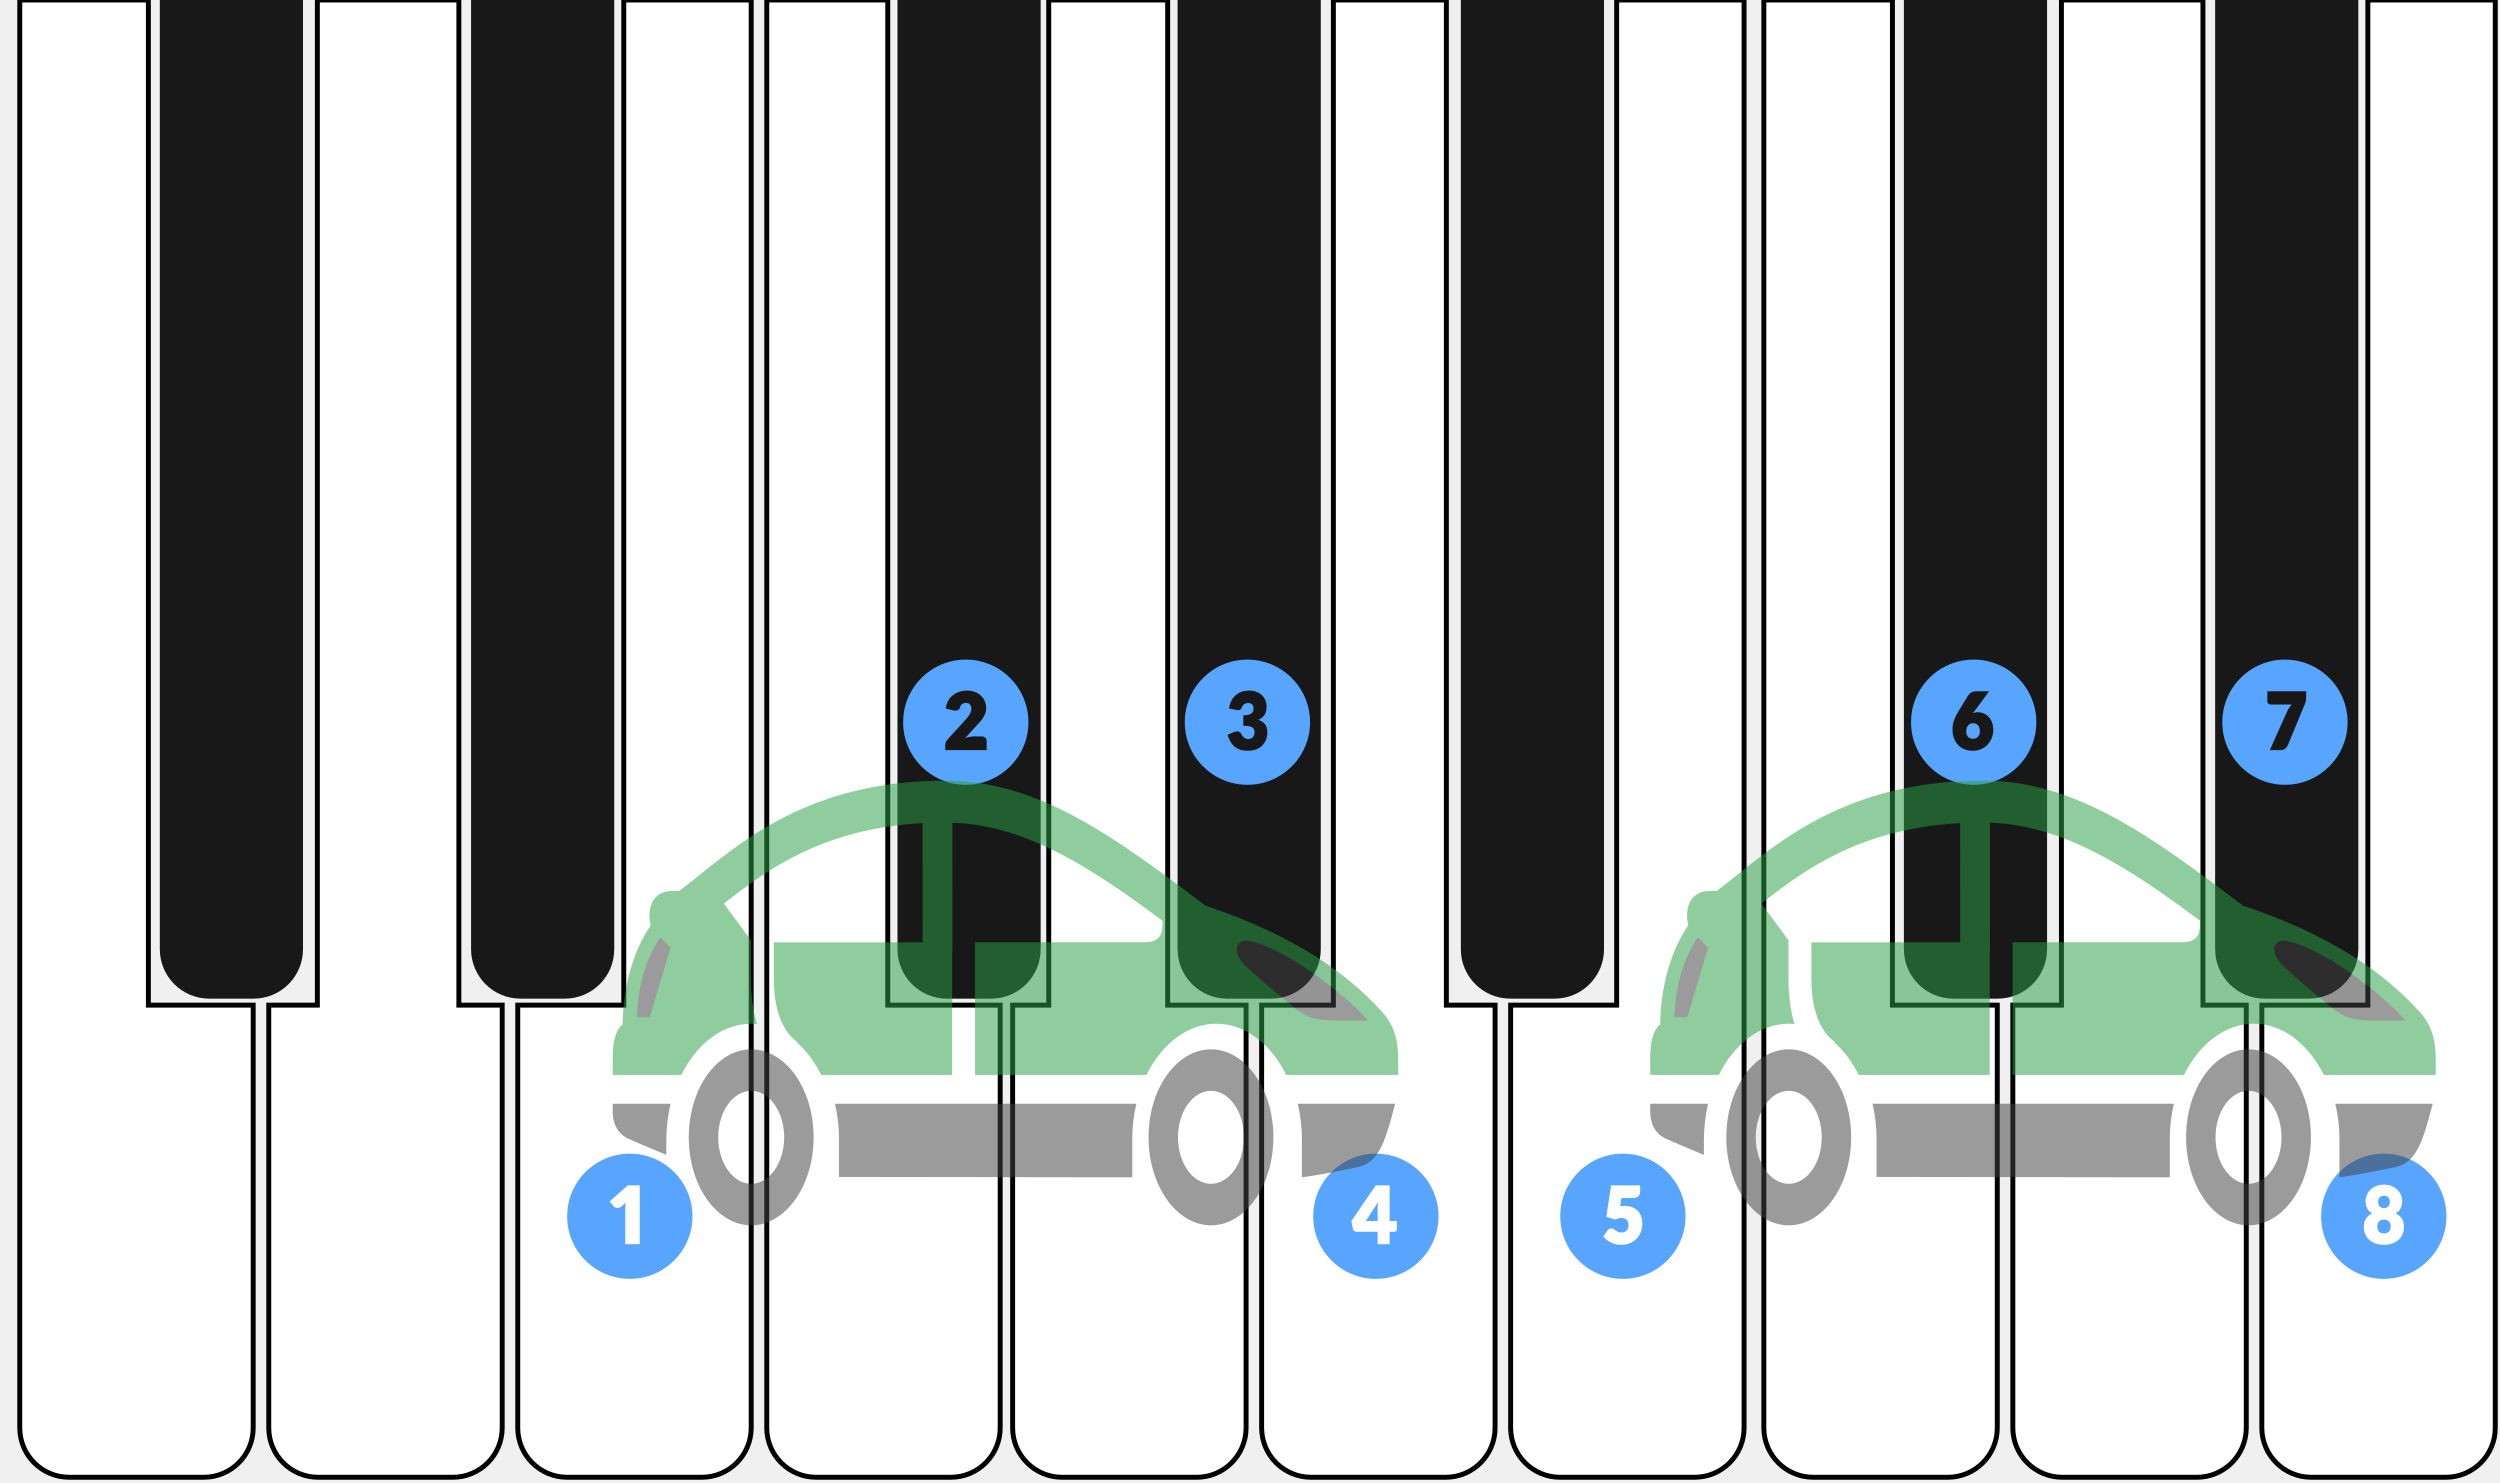
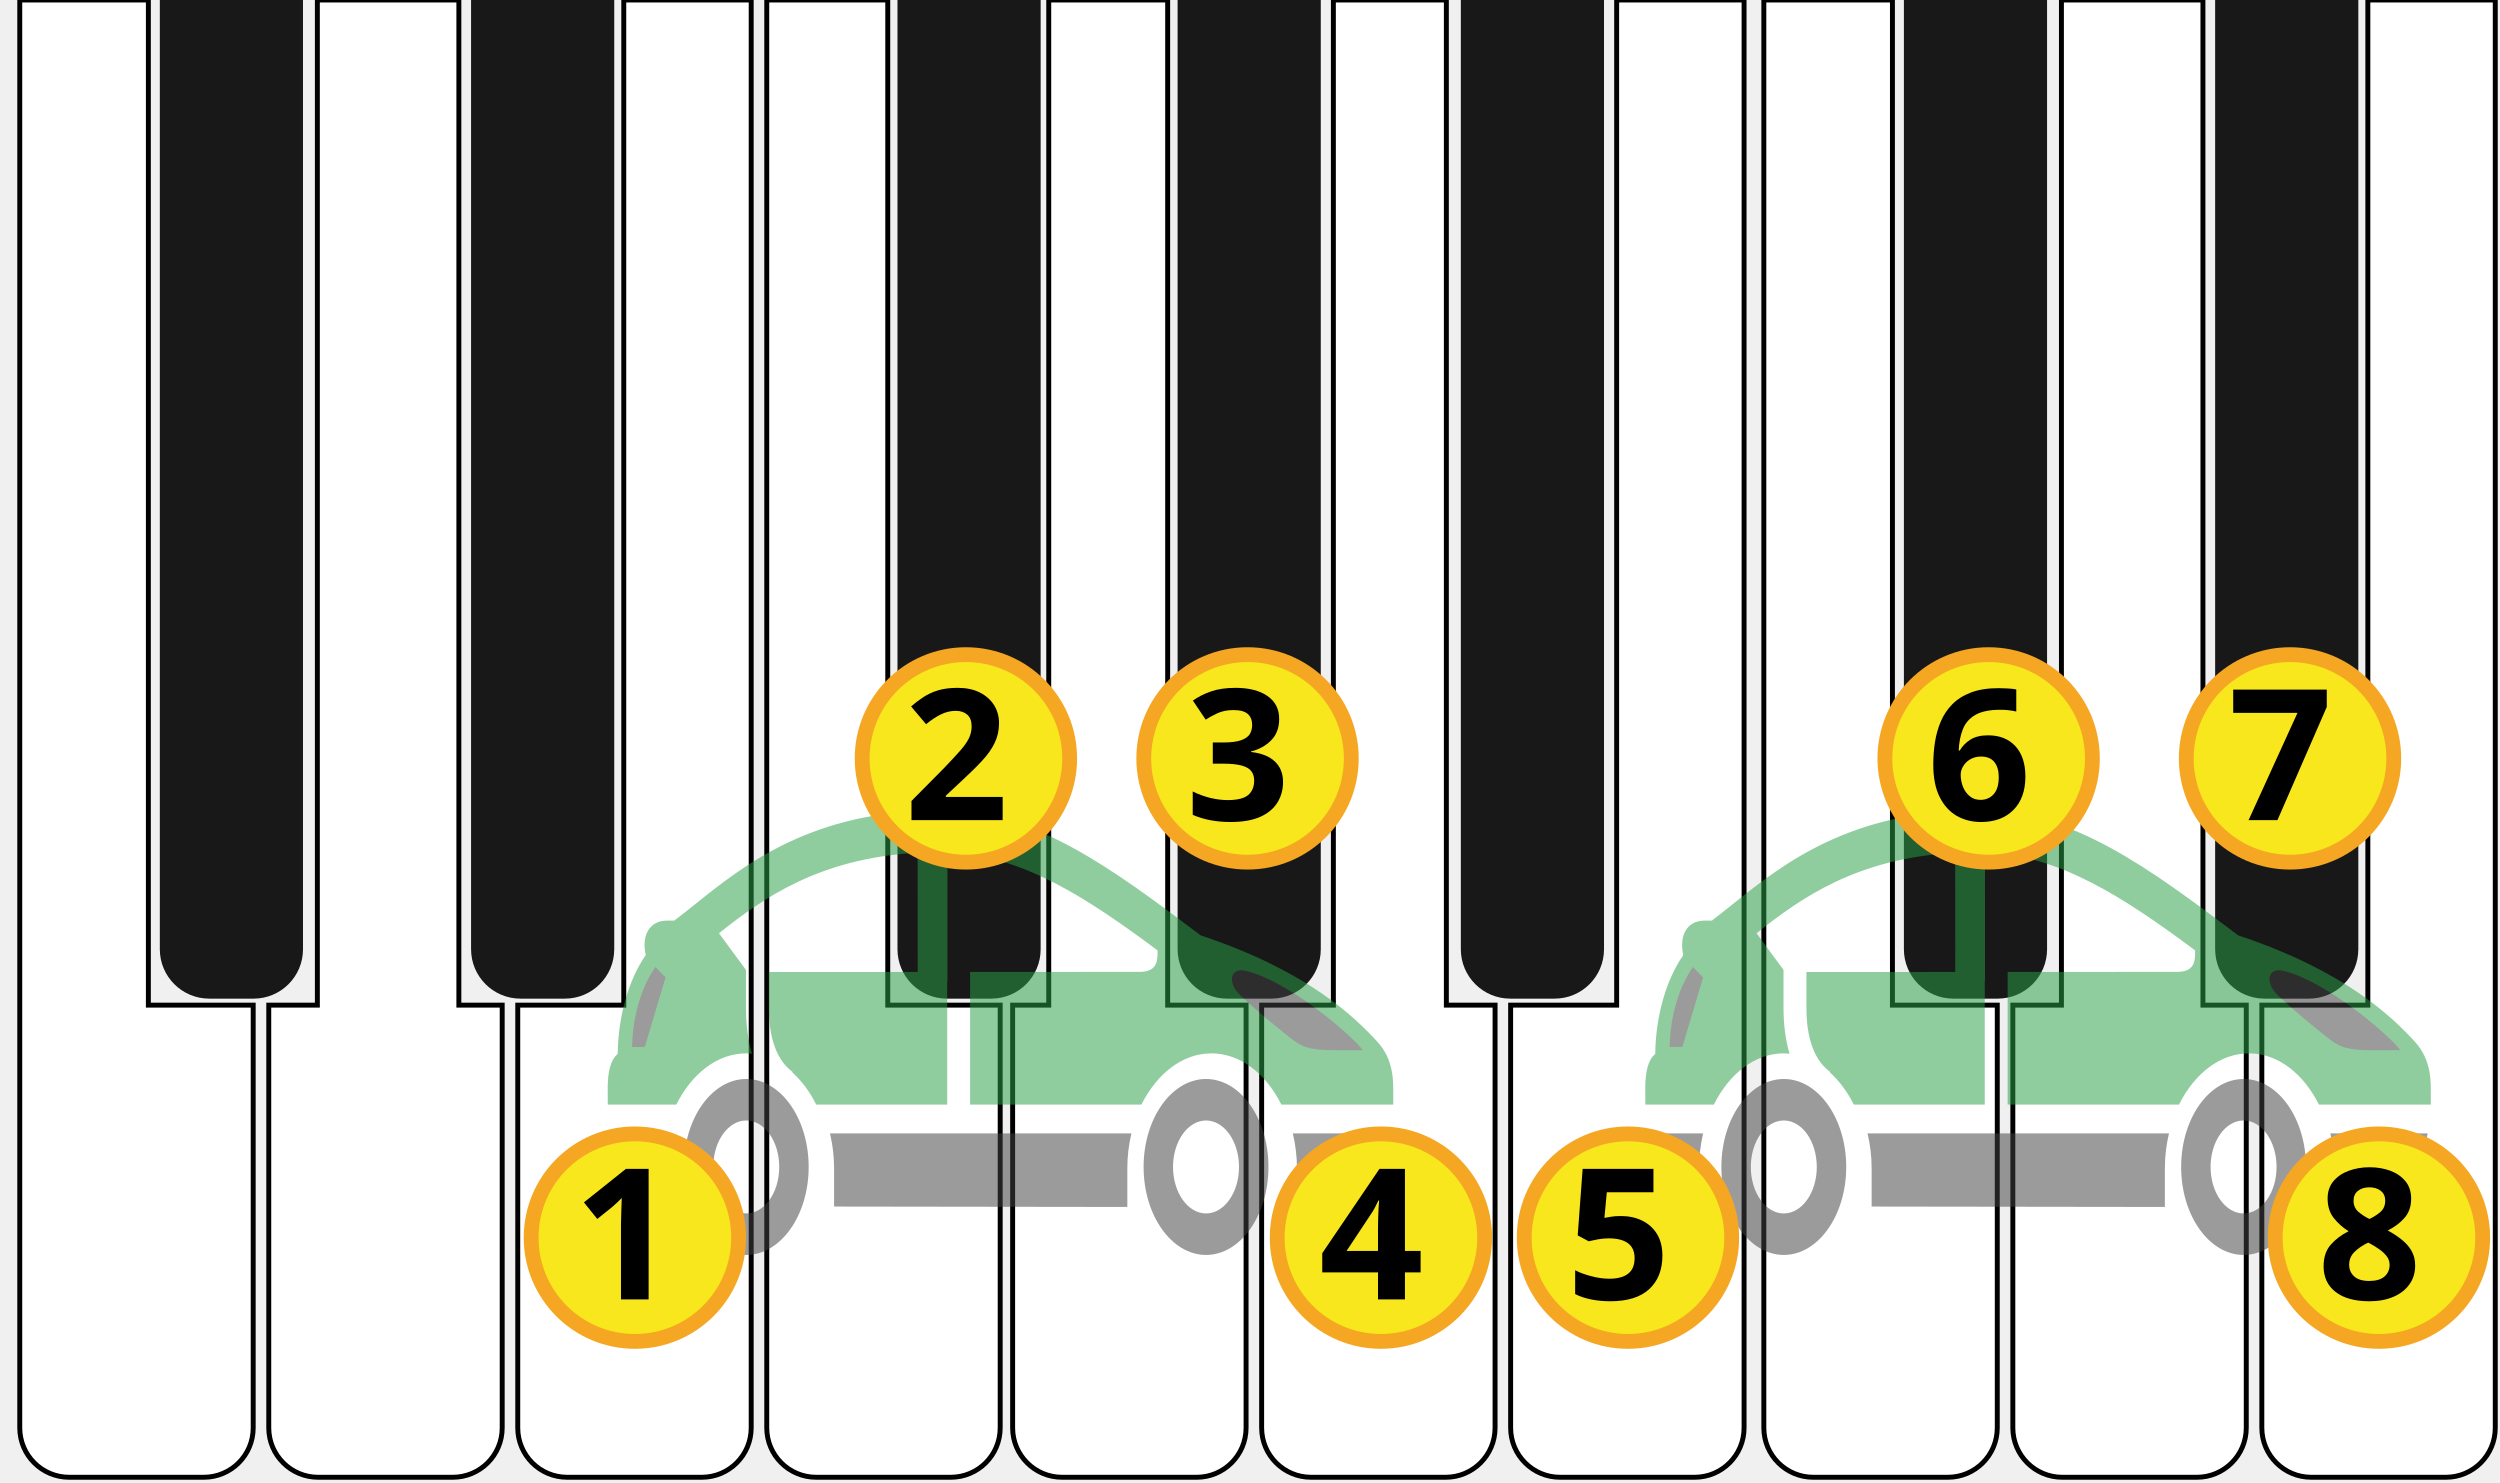
<svg xmlns="http://www.w3.org/2000/svg" width="506px" height="300px" viewBox="0 0 506 300" version="1.1">
  <defs />
  <g id="EMajor12Scales" stroke="none" stroke-width="1" fill="none" fill-rule="evenodd">
    <g id="Group" transform="translate(-346, 0)">
      <g id="Oct-1" opacity="0" fill="#FFFFFF" stroke="#000000">
        <path d="M322.75,-2.84217094e-14 L348.502,-2.84217094e-14 L348.502,203.474 L348.502,289.051 C348.502,294.573 344.025,299.051 338.502,299.051 L311.322,299.051 C305.799,299.051 301.322,294.573 301.322,289.051 L301.322,203.474 L322.75,203.474 L322.75,-2.84217094e-14 Z" id="B" />
      </g>
      <g id="Oct-2" transform="translate(350, 0)">
        <path d="M0,0 L26.029,0 L26.029,203.439 L47.247,203.439 L47.247,289 C47.247,294.523 42.77,299 37.247,299 L10,299 C4.477,299 2.45271059e-15,294.523 1.77635684e-15,289 L0,0 Z" id="C" stroke="#000000" fill="#FFFFFF" />
        <path d="M60.233,-2.84217094e-14 L88.874,-2.84217094e-14 L88.874,203.439 L97.644,203.439 L97.644,289 C97.644,294.523 93.167,299 87.644,299 L60.397,299 C54.874,299 50.397,294.523 50.397,289 L50.397,203.439 L60.233,203.439 L60.233,-2.84217094e-14 Z" id="D" stroke="#000000" fill="#FFFFFF" />
        <path d="M122.252,-2.84217094e-14 L148.042,-2.84217094e-14 L148.042,203.439 L148.042,289 C148.042,294.523 143.564,299 138.042,299 L110.794,299 C105.271,299 100.794,294.523 100.794,289 L100.794,203.439 L122.252,203.439 L122.252,-2.84217094e-14 Z" id="E" stroke="#000000" fill="#FFFFFF" />
        <path d="M323.211,-2.84217094e-14 L349,-2.84217094e-14 L349,203.439 L349,289 C349,294.523 344.523,299 339,299 L311.753,299 C306.23,299 301.753,294.523 301.753,289 L301.753,203.439 L323.211,203.439 L323.211,-2.84217094e-14 Z" id="B" stroke="#000000" fill="#FFFFFF" />
        <path d="M175.682,0 L151.191,0 L151.191,203.439 L151.191,289 C151.191,294.523 155.668,299 161.191,299 L188.439,299 C193.961,299 198.439,294.523 198.439,289 L198.439,203.439 L175.682,203.439 L175.682,0 Z" id="F" stroke="#000000" fill="#FFFFFF" />
        <path d="M208.265,-2.84217094e-14 L232.335,-2.84217094e-14 L232.335,203.439 L248.206,203.439 L248.206,289 C248.206,294.523 243.729,299 238.206,299 L210.958,299 C205.436,299 200.958,294.523 200.958,289 L200.958,203.439 L208.265,203.439 L208.265,-2.84217094e-14 Z" id="G" stroke="#000000" fill="#FFFFFF" />
        <path d="M265.875,-2.84217094e-14 L288.742,-2.84217094e-14 L288.742,203.439 L298.603,203.439 L298.603,289 C298.603,294.523 294.126,299 288.603,299 L261.356,299 C255.833,299 251.356,294.523 251.356,289 L251.356,203.439 L265.875,203.439 L265.875,-2.84217094e-14 Z" id="A" stroke="#000000" fill="#FFFFFF" />
        <path d="M28.348,0 L57.327,0 L57.327,192.124 C57.327,197.647 52.85,202.124 47.327,202.124 L38.348,202.124 C32.826,202.124 28.348,197.647 28.348,192.124 L28.348,0 Z" id="Db" fill-opacity="0.9" fill="#000000" />
        <path d="M91.345,0 L120.323,0 L120.323,192.124 C120.323,197.647 115.846,202.124 110.323,202.124 L101.345,202.124 C95.822,202.124 91.345,197.647 91.345,192.124 L91.345,0 Z" id="Eb" fill-opacity="0.9" fill="#000000" />
        <path d="M177.65,0 L206.628,0 L206.628,192.124 C206.628,197.647 202.151,202.124 196.628,202.124 L187.65,202.124 C182.127,202.124 177.65,197.647 177.65,192.124 L177.65,0 Z" id="Gb" fill-opacity="0.9" fill="#000000" />
        <path d="M234.347,0 L263.325,0 L263.325,192.124 C263.325,197.647 258.848,202.124 253.325,202.124 L244.347,202.124 C238.824,202.124 234.347,197.647 234.347,192.124 L234.347,0 Z" id="Ab" fill-opacity="0.9" fill="#000000" />
        <path d="M291.673,0 L320.652,0 L320.652,192.124 C320.652,197.647 316.174,202.124 310.652,202.124 L301.673,202.124 C296.15,202.124 291.673,197.647 291.673,192.124 L291.673,0 Z" id="Bb" fill-opacity="0.9" fill="#000000" />
      </g>
      <g id="Oct-3" transform="translate(703, 0)">
        <path d="M0,0 L26.029,0 L26.029,203.439 L47.247,203.439 L47.247,289 C47.247,294.523 42.77,299 37.247,299 L10,299 C4.477,299 2.45271059e-15,294.523 1.77635684e-15,289 L0,0 Z" id="C" stroke="#000000" fill="#FFFFFF" />
        <path d="M60.233,-2.84217094e-14 L88.874,-2.84217094e-14 L88.874,203.439 L97.644,203.439 L97.644,289 C97.644,294.523 93.167,299 87.644,299 L60.397,299 C54.874,299 50.397,294.523 50.397,289 L50.397,203.439 L60.233,203.439 L60.233,-2.84217094e-14 Z" id="D" stroke="#000000" fill="#FFFFFF" />
        <path d="M122.252,-2.84217094e-14 L148.042,-2.84217094e-14 L148.042,203.439 L148.042,289 C148.042,294.523 143.564,299 138.042,299 L110.794,299 C105.271,299 100.794,294.523 100.794,289 L100.794,203.439 L122.252,203.439 L122.252,-2.84217094e-14 Z" id="E" stroke="#000000" fill="#FFFFFF" />
        <path d="M28.348,0 L57.327,0 L57.327,192.124 C57.327,197.647 52.85,202.124 47.327,202.124 L38.348,202.124 C32.826,202.124 28.348,197.647 28.348,192.124 L28.348,0 Z" id="Db" fill-opacity="0.9" fill="#000000" />
        <path d="M91.345,0 L120.323,0 L120.323,192.124 C120.323,197.647 115.846,202.124 110.323,202.124 L101.345,202.124 C95.822,202.124 91.345,197.647 91.345,192.124 L91.345,0 Z" id="Eb" fill-opacity="0.9" fill="#000000" />
      </g>
    </g>
-     <text id="❶" font-family="Lato-BlackItalic, Lato" font-size="24" font-style="italic" font-weight="700" fill="#57A5FF">
-       <tspan x="114" y="254">❶</tspan>
-     </text>
-     <text id="❷" font-family="Lato-BlackItalic, Lato" font-size="24" font-style="italic" font-weight="700" fill="#57A5FF">
-       <tspan x="182" y="154">❷</tspan>
-     </text>
-     <text id="❸" font-family="Lato-BlackItalic, Lato" font-size="24" font-style="italic" font-weight="700" fill="#57A5FF">
-       <tspan x="239" y="154">❸</tspan>
-     </text>
-     <text id="❹" font-family="Lato-BlackItalic, Lato" font-size="24" font-style="italic" font-weight="700" fill="#57A5FF">
-       <tspan x="265" y="254">❹</tspan>
-     </text>
-     <text id="❺" font-family="Lato-BlackItalic, Lato" font-size="24" font-style="italic" font-weight="700" fill="#57A5FF">
-       <tspan x="315" y="254">❺</tspan>
-     </text>
-     <text id="❻" font-family="Lato-BlackItalic, Lato" font-size="24" font-style="italic" font-weight="700" fill="#57A5FF">
-       <tspan x="386" y="154">❻</tspan>
-     </text>
-     <text id="❼" font-family="Lato-BlackItalic, Lato" font-size="24" font-style="italic" font-weight="700" fill="#57A5FF">
-       <tspan x="449" y="154">❼</tspan>
-     </text>
-     <text id="❽" font-family="Lato-BlackItalic, Lato" font-size="24" font-style="italic" font-weight="700" fill="#57A5FF">
-       <tspan x="469" y="254">❽</tspan>
-     </text>
-     <g id="Group" transform="translate(124, 158)" opacity="0.526">
+     <g id="Group" transform="translate(123, 164)" opacity="0.526">
      <g id="CAR">
        <path d="M158.993,57.448 C158.993,55.122 159.214,50.588 155.779,46.851 C151.292,41.971 141.798,32.555 120.018,25.327 C101.984,11.694 86.334,0 67.471,0 C41.451,0 27.752,10.965 17.749,18.967 C16.319,20.115 14.955,21.209 13.625,22.207 C13.579,22.244 13.543,22.294 13.499,22.329 L12.033,22.329 C8.361,22.329 6.82,25.449 7.698,29.306 C4.242,34.298 2.175,41.482 2.026,49.005 L2.021,49.319 C0.52,50.533 0.042,53.048 0,55.95 L0.016,59.568 L13.886,59.568 C17.015,53.307 22.187,49.202 28.047,49.202 C28.437,49.202 28.816,49.253 29.199,49.283 C28.411,46.564 27.986,43.467 27.986,40.039 L27.986,32.309 L22.52,24.887 C31.491,17.767 42.759,9.705 62.734,8.595 L62.744,32.724 L32.617,32.734 L32.617,40.039 C32.617,44.336 33.447,50.058 37.4,52.945 L37.361,53.048 C39.264,54.759 40.91,56.978 42.207,59.568 L68.713,59.568 L68.713,34.532 L68.765,34.532 L68.755,8.51 C83.589,8.985 96.782,17.561 111.276,28.347 L111.286,28.383 C111.286,30.095 111.459,32.708 107.699,32.708 L73.347,32.72 L73.347,59.568 L108.026,59.568 C111.157,53.307 116.327,49.202 122.187,49.202 C128.046,49.202 133.217,53.307 136.347,59.568 L159,59.568 L158.993,57.448" id="Fill-418" fill="#2BA046" />
        <path d="M152.837,48.561 C152.837,48.561 150.715,48.561 146.939,48.561 C141.935,48.561 140.382,47.902 137.812,45.814 C133.606,42.399 132.397,41.464 128.117,37.531 C125.315,34.948 125.987,31.809 128.975,32.461 C137.286,34.255 150.193,45.08 152.837,48.561" id="Fill-419" fill="#414141" />
        <path d="M28.043,90 C21.075,90 15.407,82.011 15.407,72.195 C15.407,62.375 21.075,54.388 28.043,54.388 C35.008,54.388 40.674,62.375 40.674,72.195 C40.674,82.011 35.008,90 28.043,90 Z M28.043,62.785 C24.36,62.785 21.365,67.006 21.365,72.195 C21.365,77.382 24.36,81.601 28.043,81.601 C31.723,81.601 34.718,77.382 34.718,72.195 C34.718,67.006 31.723,62.785 28.043,62.785 Z" id="Fill-420" fill="#414141" />
        <path d="M44.988,65.396 C45.524,67.631 45.819,70.013 45.819,72.485 L45.819,80.207 L105.171,80.288 L105.171,72.485 C105.171,70.013 105.466,67.631 106,65.396 L44.988,65.396" id="Fill-421" fill="#414141" />
        <path d="M10.866,72.877 C10.866,70.268 11.167,67.755 11.709,65.396 L0,65.396 L0.008,67.366 C0.179,70.448 1.762,71.812 3.123,72.452 C4.129,72.925 7.308,74.27 10.866,75.755 L10.866,72.877" id="Fill-422" fill="#414141" />
        <path d="M138.663,65.396 C139.203,67.634 139.503,70.019 139.503,72.494 L139.503,80.288 C140.837,80.112 144.64,79.551 150.983,78.181 C155.275,77.251 156.523,72.374 158.384,65.396 L138.663,65.396" id="Fill-423" fill="#414141" />
        <path d="M121.101,90 C114.133,90 108.465,82.011 108.465,72.195 C108.465,62.375 114.133,54.388 121.101,54.388 C128.067,54.388 133.733,62.375 133.733,72.195 C133.733,82.011 128.067,90 121.101,90 Z M121.101,62.785 C117.417,62.785 114.42,67.006 114.42,72.195 C114.42,77.382 117.417,81.601 121.101,81.601 C124.782,81.601 127.777,77.382 127.777,72.195 C127.777,67.006 124.782,62.785 121.101,62.785 Z" id="Fill-424" fill="#414141" />
        <path d="M9.654,31.727 L11.709,33.83 L7.516,47.9 L4.93,47.914 C5.058,41.584 6.844,35.699 9.654,31.727" id="Fill-425" fill="#414141" />
      </g>
      <g id="CAR" transform="translate(210, 0)">
        <path d="M158.993,57.448 C158.993,55.122 159.214,50.588 155.779,46.851 C151.292,41.971 141.798,32.555 120.018,25.327 C101.984,11.694 86.334,0 67.471,0 C41.451,0 27.752,10.965 17.749,18.967 C16.319,20.115 14.955,21.209 13.625,22.207 C13.579,22.244 13.543,22.294 13.499,22.329 L12.033,22.329 C8.361,22.329 6.82,25.449 7.698,29.306 C4.242,34.298 2.175,41.482 2.026,49.005 L2.021,49.319 C0.52,50.533 0.042,53.048 0,55.95 L0.016,59.568 L13.886,59.568 C17.015,53.307 22.187,49.202 28.047,49.202 C28.437,49.202 28.816,49.253 29.199,49.283 C28.411,46.564 27.986,43.467 27.986,40.039 L27.986,32.309 L22.52,24.887 C31.491,17.767 42.759,9.705 62.734,8.595 L62.744,32.724 L32.617,32.734 L32.617,40.039 C32.617,44.336 33.447,50.058 37.4,52.945 L37.361,53.048 C39.264,54.759 40.91,56.978 42.207,59.568 L68.713,59.568 L68.713,34.532 L68.765,34.532 L68.755,8.51 C83.589,8.985 96.782,17.561 111.276,28.347 L111.286,28.383 C111.286,30.095 111.459,32.708 107.699,32.708 L73.347,32.72 L73.347,59.568 L108.026,59.568 C111.157,53.307 116.327,49.202 122.187,49.202 C128.046,49.202 133.217,53.307 136.347,59.568 L159,59.568 L158.993,57.448" id="Fill-418" fill="#2BA046" />
        <path d="M152.837,48.561 C152.837,48.561 150.715,48.561 146.939,48.561 C141.935,48.561 140.382,47.902 137.812,45.814 C133.606,42.399 132.397,41.464 128.117,37.531 C125.315,34.948 125.987,31.809 128.975,32.461 C137.286,34.255 150.193,45.08 152.837,48.561" id="Fill-419" fill="#414141" />
        <path d="M28.043,90 C21.075,90 15.407,82.011 15.407,72.195 C15.407,62.375 21.075,54.388 28.043,54.388 C35.008,54.388 40.674,62.375 40.674,72.195 C40.674,82.011 35.008,90 28.043,90 Z M28.043,62.785 C24.36,62.785 21.365,67.006 21.365,72.195 C21.365,77.382 24.36,81.601 28.043,81.601 C31.723,81.601 34.718,77.382 34.718,72.195 C34.718,67.006 31.723,62.785 28.043,62.785 Z" id="Fill-420" fill="#414141" />
        <path d="M44.988,65.396 C45.524,67.631 45.819,70.013 45.819,72.485 L45.819,80.207 L105.171,80.288 L105.171,72.485 C105.171,70.013 105.466,67.631 106,65.396 L44.988,65.396" id="Fill-421" fill="#414141" />
        <path d="M10.866,72.877 C10.866,70.268 11.167,67.755 11.709,65.396 L0,65.396 L0.008,67.366 C0.179,70.448 1.762,71.812 3.123,72.452 C4.129,72.925 7.308,74.27 10.866,75.755 L10.866,72.877" id="Fill-422" fill="#414141" />
        <path d="M138.663,65.396 C139.203,67.634 139.503,70.019 139.503,72.494 L139.503,80.288 C140.837,80.112 144.64,79.551 150.983,78.181 C155.275,77.251 156.523,72.374 158.384,65.396 L138.663,65.396" id="Fill-423" fill="#414141" />
        <path d="M121.101,90 C114.133,90 108.465,82.011 108.465,72.195 C108.465,62.375 114.133,54.388 121.101,54.388 C128.067,54.388 133.733,62.375 133.733,72.195 C133.733,82.011 128.067,90 121.101,90 Z M121.101,62.785 C117.417,62.785 114.42,67.006 114.42,72.195 C114.42,77.382 117.417,81.601 121.101,81.601 C124.782,81.601 127.777,77.382 127.777,72.195 C127.777,67.006 124.782,62.785 121.101,62.785 Z" id="Fill-424" fill="#414141" />
        <path d="M9.654,31.727 L11.709,33.83 L7.516,47.9 L4.93,47.914 C5.058,41.584 6.844,35.699 9.654,31.727" id="Fill-425" fill="#414141" />
      </g>
    </g>
+     <g id="numberCircle" transform="translate(109, 230)">
+       <circle id="Oval" stroke="#F5A623" stroke-width="3" fill="#F8E71C" fill-rule="nonzero" cx="19.5" cy="20.5" r="21" />
+       <text id="1" font-family="ArchivoBlack-Regular, Archivo Black" font-size="37" font-weight="700" fill="#000000">
+         <tspan x="7" y="33">1</tspan>
+       </text>
+     </g>
+     <g id="numberCircle" transform="translate(176, 133)">
+       <circle id="Oval" stroke="#F5A623" stroke-width="3" fill="#F8E71C" fill-rule="nonzero" cx="19.5" cy="20.5" r="21" />
+       <text id="1" font-family="ArchivoBlack-Regular, Archivo Black" font-size="37" font-weight="700" fill="#000000">
+         <tspan x="7" y="33">2</tspan>
+       </text>
+     </g>
+     <g id="numberCircle" transform="translate(233, 133)">
+       <circle id="Oval" stroke="#F5A623" stroke-width="3" fill="#F8E71C" fill-rule="nonzero" cx="19.5" cy="20.5" r="21" />
+       <text id="1" font-family="ArchivoBlack-Regular, Archivo Black" font-size="37" font-weight="700" fill="#000000">
+         <tspan x="7" y="33">3</tspan>
+       </text>
+     </g>
+     <g id="numberCircle" transform="translate(260, 230)">
+       <circle id="Oval" stroke="#F5A623" stroke-width="3" fill="#F8E71C" fill-rule="nonzero" cx="19.5" cy="20.5" r="21" />
+       <text id="1" font-family="ArchivoBlack-Regular, Archivo Black" font-size="37" font-weight="700" fill="#000000">
+         <tspan x="7" y="33">4</tspan>
+       </text>
+     </g>
+     <g id="numberCircle" transform="translate(310, 230)">
+       <circle id="Oval" stroke="#F5A623" stroke-width="3" fill="#F8E71C" fill-rule="nonzero" cx="19.5" cy="20.5" r="21" />
+       <text id="1" font-family="ArchivoBlack-Regular, Archivo Black" font-size="37" font-weight="700" fill="#000000">
+         <tspan x="7" y="33">5</tspan>
+       </text>
+     </g>
+     <g id="numberCircle" transform="translate(383, 133)">
+       <circle id="Oval" stroke="#F5A623" stroke-width="3" fill="#F8E71C" fill-rule="nonzero" cx="19.5" cy="20.5" r="21" />
+       <text id="1" font-family="ArchivoBlack-Regular, Archivo Black" font-size="37" font-weight="700" fill="#000000">
+         <tspan x="7" y="33">6</tspan>
+       </text>
+     </g>
+     <g id="numberCircle" transform="translate(444, 133)">
+       <circle id="Oval" stroke="#F5A623" stroke-width="3" fill="#F8E71C" fill-rule="nonzero" cx="19.5" cy="20.5" r="21" />
+       <text id="1" font-family="ArchivoBlack-Regular, Archivo Black" font-size="37" font-weight="700" fill="#000000">
+         <tspan x="7" y="33">7</tspan>
+       </text>
+     </g>
+     <g id="numberCircle" transform="translate(462, 230)">
+       <circle id="Oval" stroke="#F5A623" stroke-width="3" fill="#F8E71C" fill-rule="nonzero" cx="19.5" cy="20.5" r="21" />
+       <text id="1" font-family="ArchivoBlack-Regular, Archivo Black" font-size="37" font-weight="700" fill="#000000">
+         <tspan x="7" y="33">8</tspan>
+       </text>
+     </g>
  </g>
</svg>
